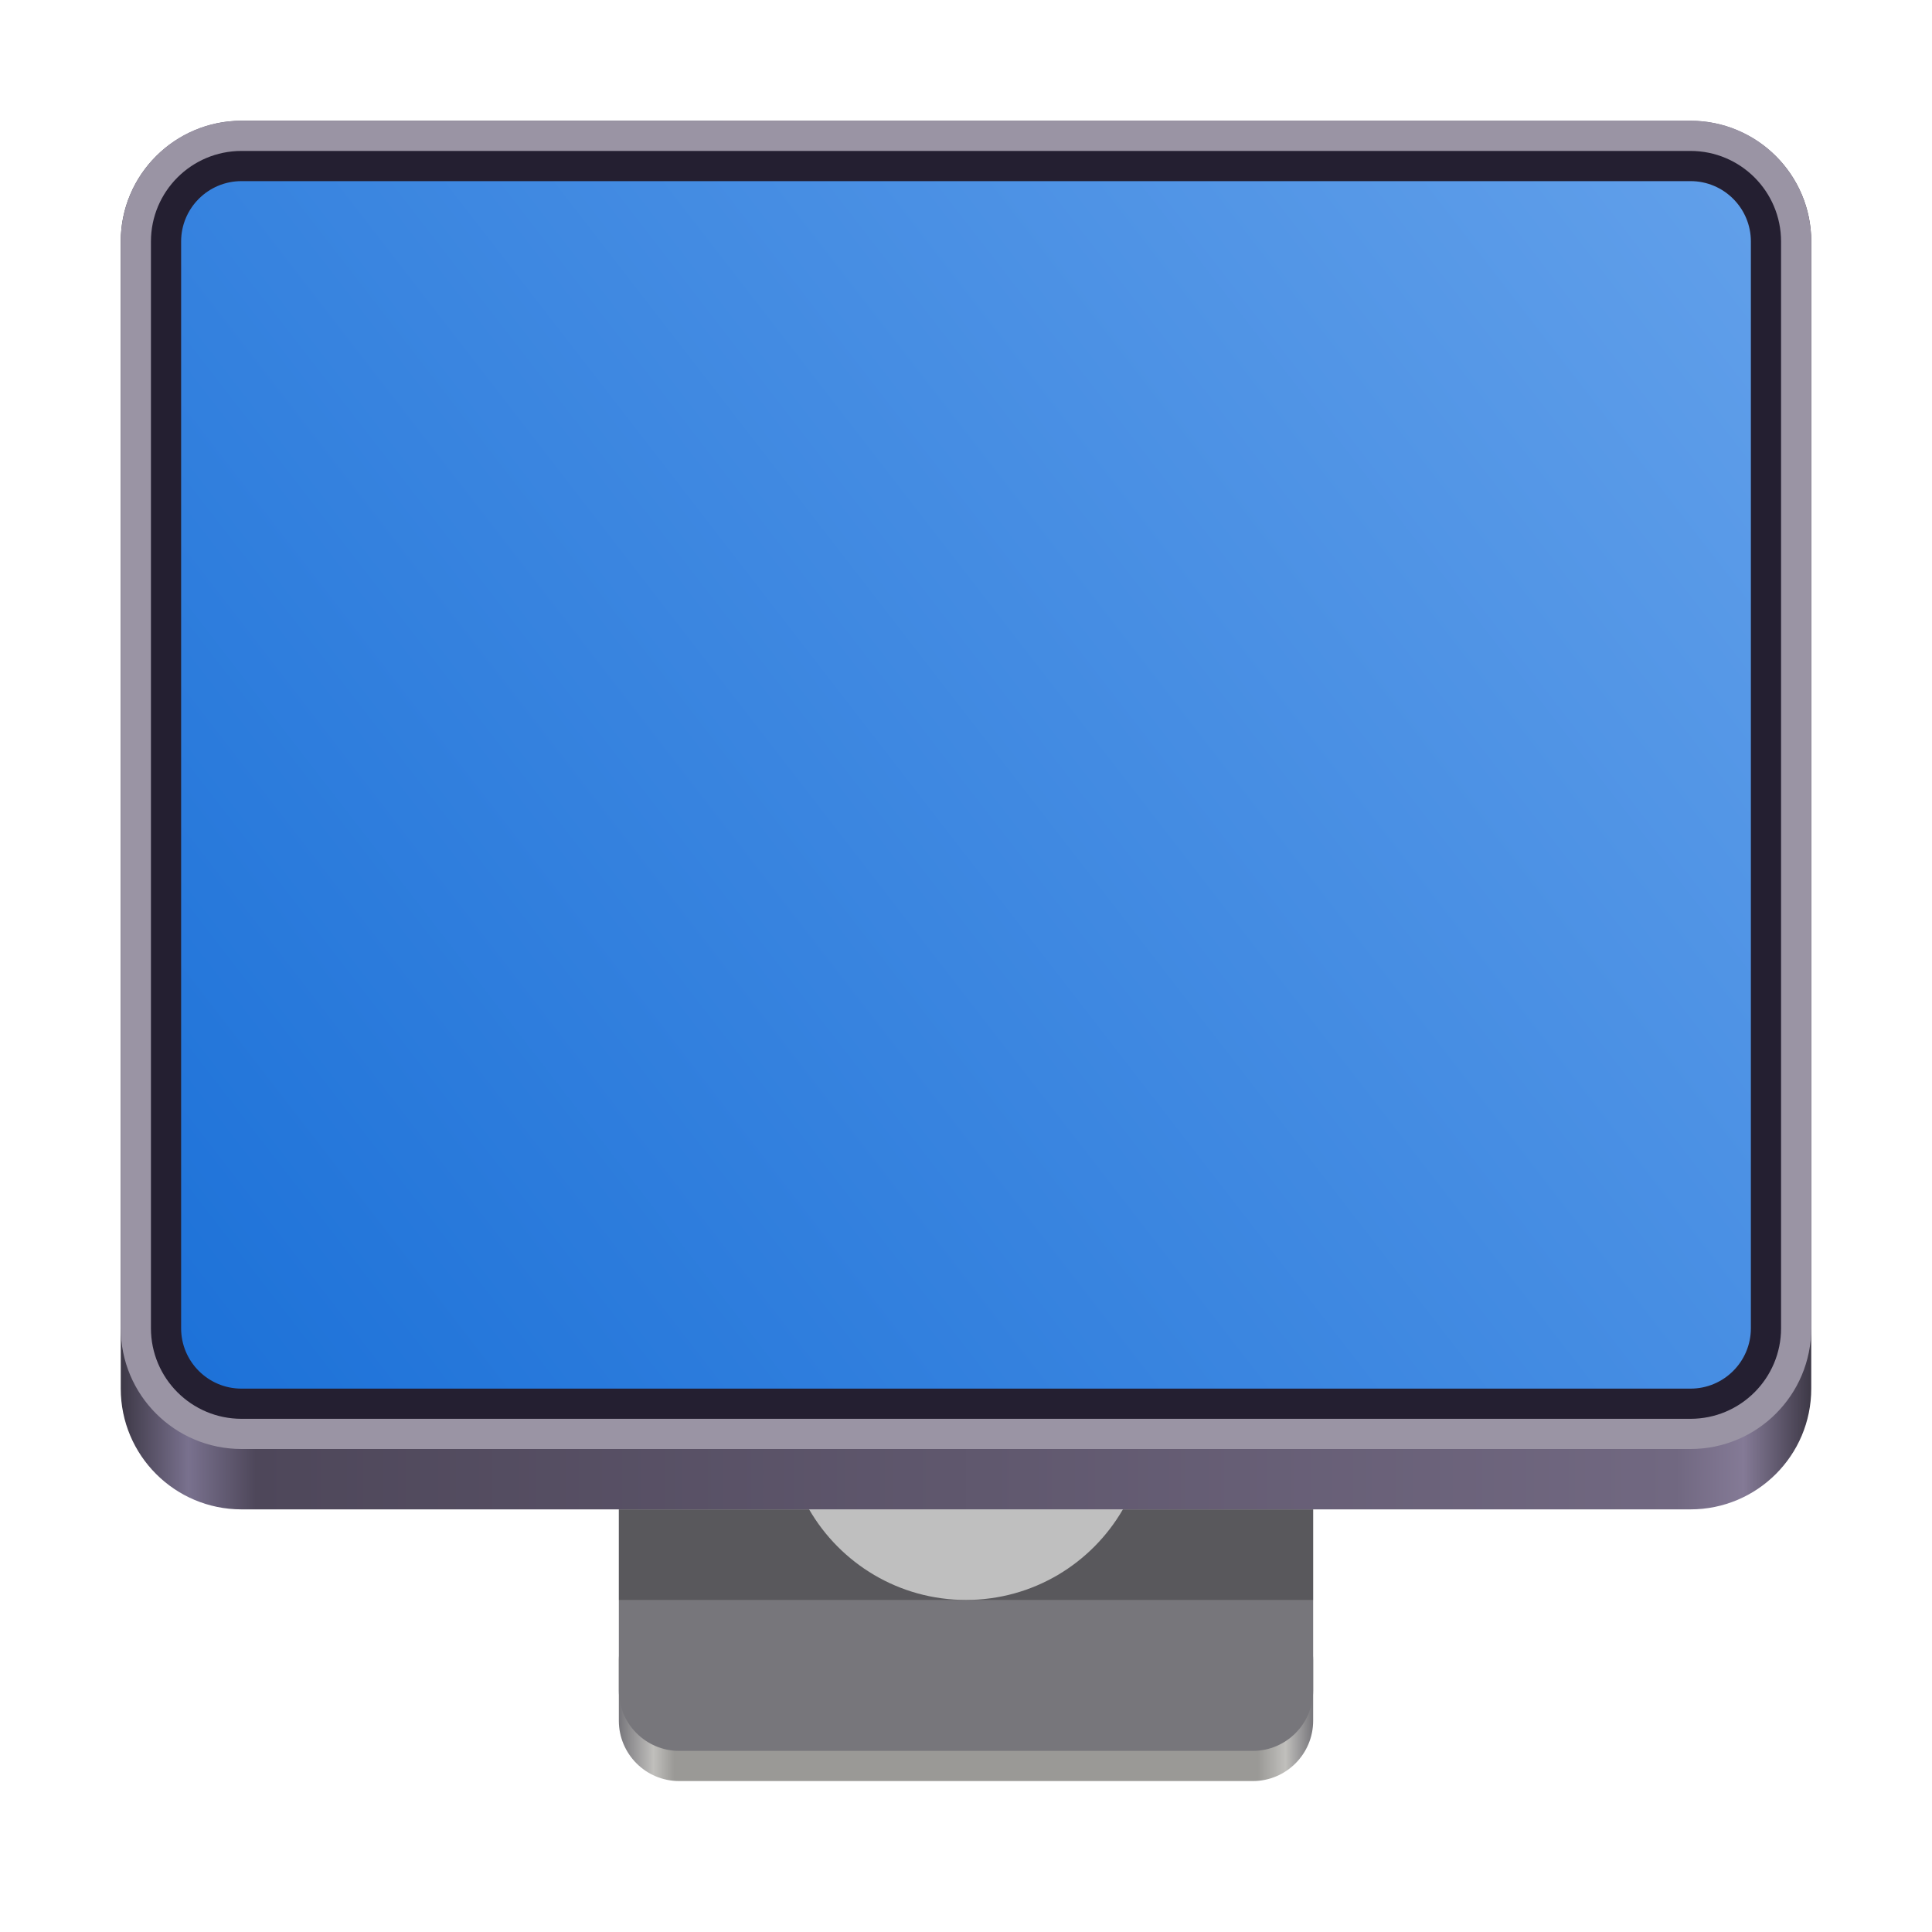
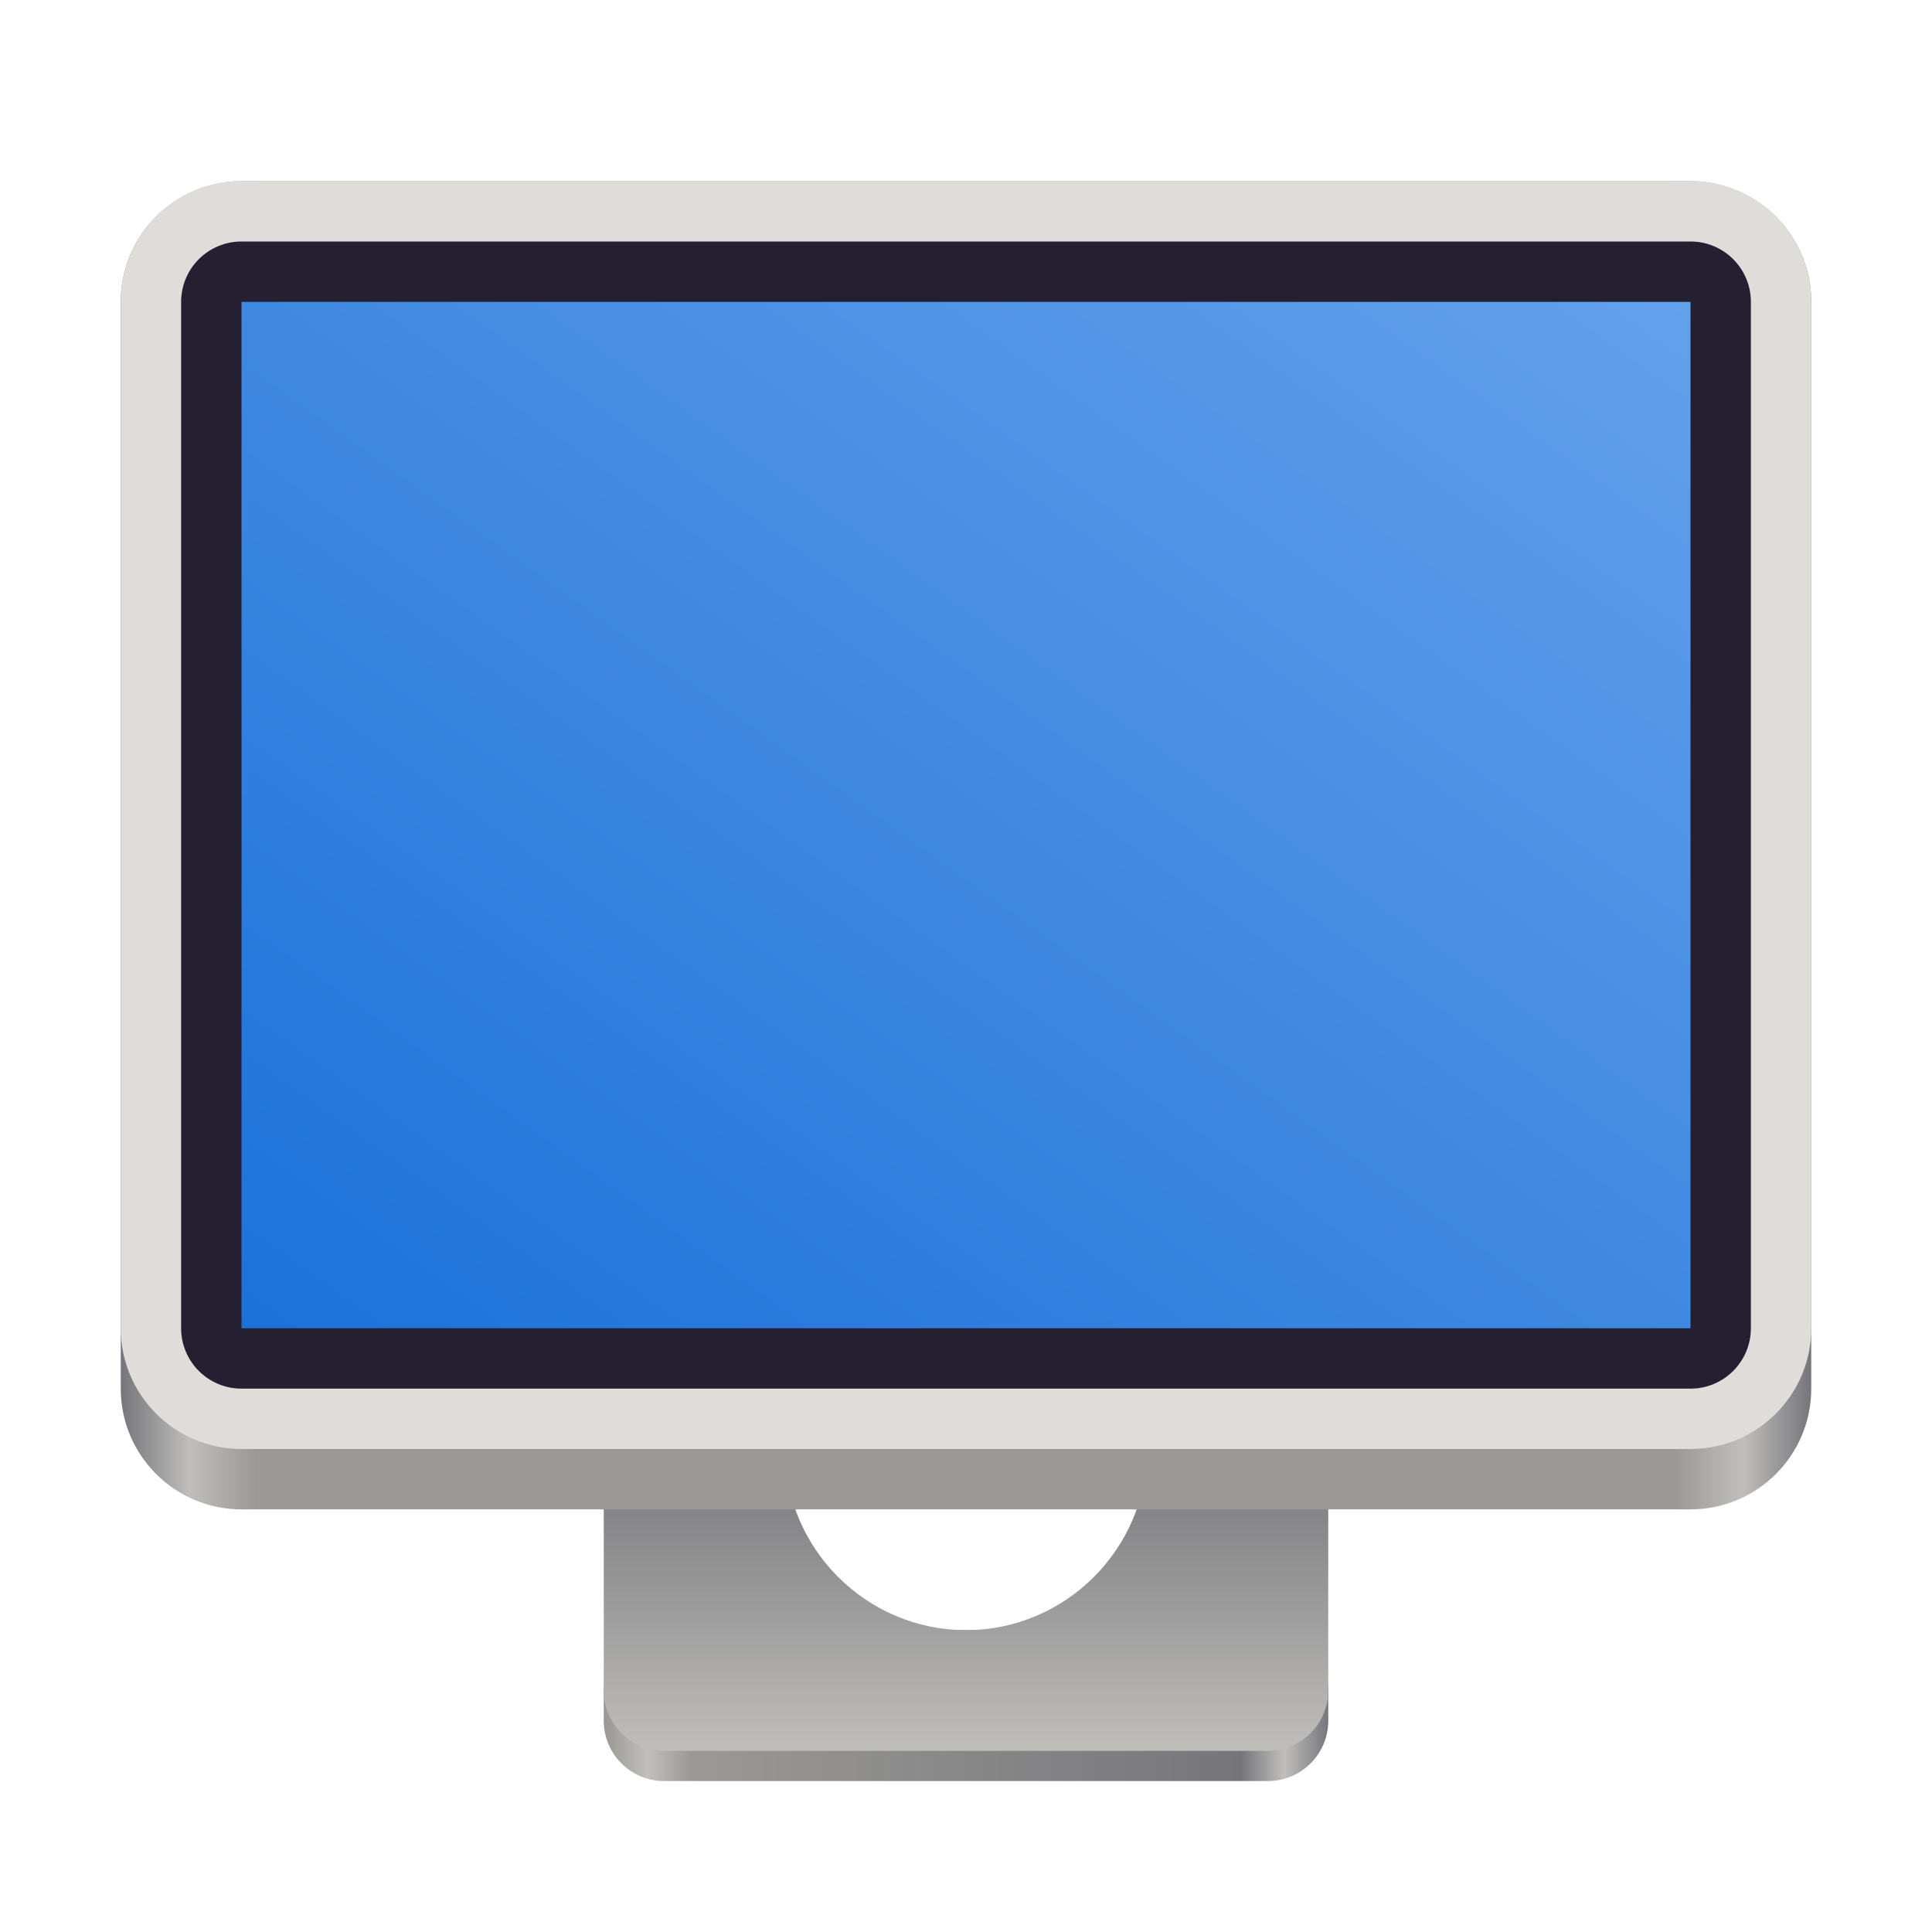
- <svg xmlns="http://www.w3.org/2000/svg" width="128" height="128" viewBox="0 0 128 128" fill="none">
+ <svg xmlns="http://www.w3.org/2000/svg" width="128" height="128" viewBox="0 0 128 128">
  <defs>
-     <linearGradient id="gradient_1" gradientUnits="userSpaceOnUse" x1="0" y1="0" x2="46" y2="0">
-       <stop offset="0" stop-color="#77767B" />
-       <stop offset="0.05" stop-color="#C0BFBC" />
-       <stop offset="0.08" stop-color="#9A9996" />
-       <stop offset="0.92" stop-color="#9A9996" />
-       <stop offset="0.96" stop-color="#C0BFBC" />
+     <linearGradient id="corners1" x1="0" y1="0" x2="1" y2="0">
+       <stop offset="0" stop-color="#999894" />
+       <stop offset="6%" stop-color="#C0BFBC" />
+       <stop offset="12%" stop-color="#9A9996" />
+       <stop offset="88%" stop-color="#76767A" />
+       <stop offset="94%" stop-color="#C0BFBC" />
      <stop offset="1" stop-color="#77767B" />
    </linearGradient>
-     <linearGradient id="gradient_2" gradientUnits="userSpaceOnUse" x1="0" y1="0" x2="112" y2="0">
-       <stop offset="0" stop-color="#3D3846" />
-       <stop offset="0.04" stop-color="#79718E" />
-       <stop offset="0.08" stop-color="#4E475A" />
-       <stop offset="0.92" stop-color="#716881" />
-       <stop offset="0.96" stop-color="#847A96" />
-       <stop offset="1" stop-color="#3D3846" />
+     <linearGradient id="corners2" x1="0" y1="0" x2="1" y2="0">
+       <stop offset="0" stop-color="#77767B" />
+       <stop offset="4%" stop-color="#BFBEBB" />
+       <stop offset="8%" stop-color="#9A9996" />
+       <stop offset="92%" stop-color="#9A9996" />
+       <stop offset="96%" stop-color="#C0BFBC" />
+       <stop offset="1" stop-color="#77767B" />
    </linearGradient>
-     <linearGradient id="gradient_3" gradientUnits="userSpaceOnUse" x1="106" y1="0" x2="0" y2="82">
-       <stop offset="0" stop-color="#62A0EA" />
-       <stop offset="1" stop-color="#1C71D8" />
+     <linearGradient id="shadow" x1="0" y1="0" x2="0" y2="1">
+       <stop offset="0" stop-color="#76767A" />
+       <stop offset="1" stop-color="#BFBEBB" />
+     </linearGradient>
+     <linearGradient id="blue" x1="0" y1="1" x2="1" y2="0">
+       <stop offset="0" stop-color="#1C71D9" />
+       <stop offset="1" stop-color="#63A1EB" />
    </linearGradient>
  </defs>
-   <g id="base" transform="translate(41 100)">
-     <rect id="volume" width="46" height="12" rx="4" fill="url(#gradient_1)" transform="translate(0 6)" />
-     <path id="support" d="M0 0L12.605 0C14.68 3.587 18.558 6 23 6C27.442 6 31.32 3.587 33.395 0L46 0L46 12C46 14.209 44.209 16 42 16L4 16C1.791 16 0 14.209 0 12L0 0L0 0Z" fill="#77767B" />
-     <rect id="shadow" width="46" height="6" fill="#000000" opacity="0.25" />
-   </g>
-   <g id="monitor" transform="translate(8 8)">
-     <rect id="box" width="112" height="92" rx="8" fill="url(#gradient_2)" />
-     <rect id="border" width="112" height="88" rx="8" fill="#9A94A4" />
-     <rect id="box" width="106" height="82" rx="5" fill="url(#gradient_3)" stroke-width="2" stroke="#241F31" transform="translate(3 3)" />
-   </g>
+   <rect width="48" height="10" rx="4" x="40" y="108" fill="url(#corners1)" />
+   <path d="M0 0L12 0C12 6.6 17.4 12 24 12C30.6 12 36 6.6 36 0L48 0L48 16C48 18.2 46.2 20 44 20L4 20C1.8 20 0 18.2 0 16Z" fill="url(#shadow)" transform="translate(40 96)" />
+   <rect width="112" height="88" rx="8" x="8" y="12" fill="url(#corners2)" />
+   <rect width="112" height="84" rx="8" x="8" y="12" fill="#DEDDDA" />
+   <rect width="104" height="76" rx="4" x="12" y="16" fill="#241F31" />
+   <rect width="96" height="68" x="16" y="20" fill="url(#blue)" />
</svg>
